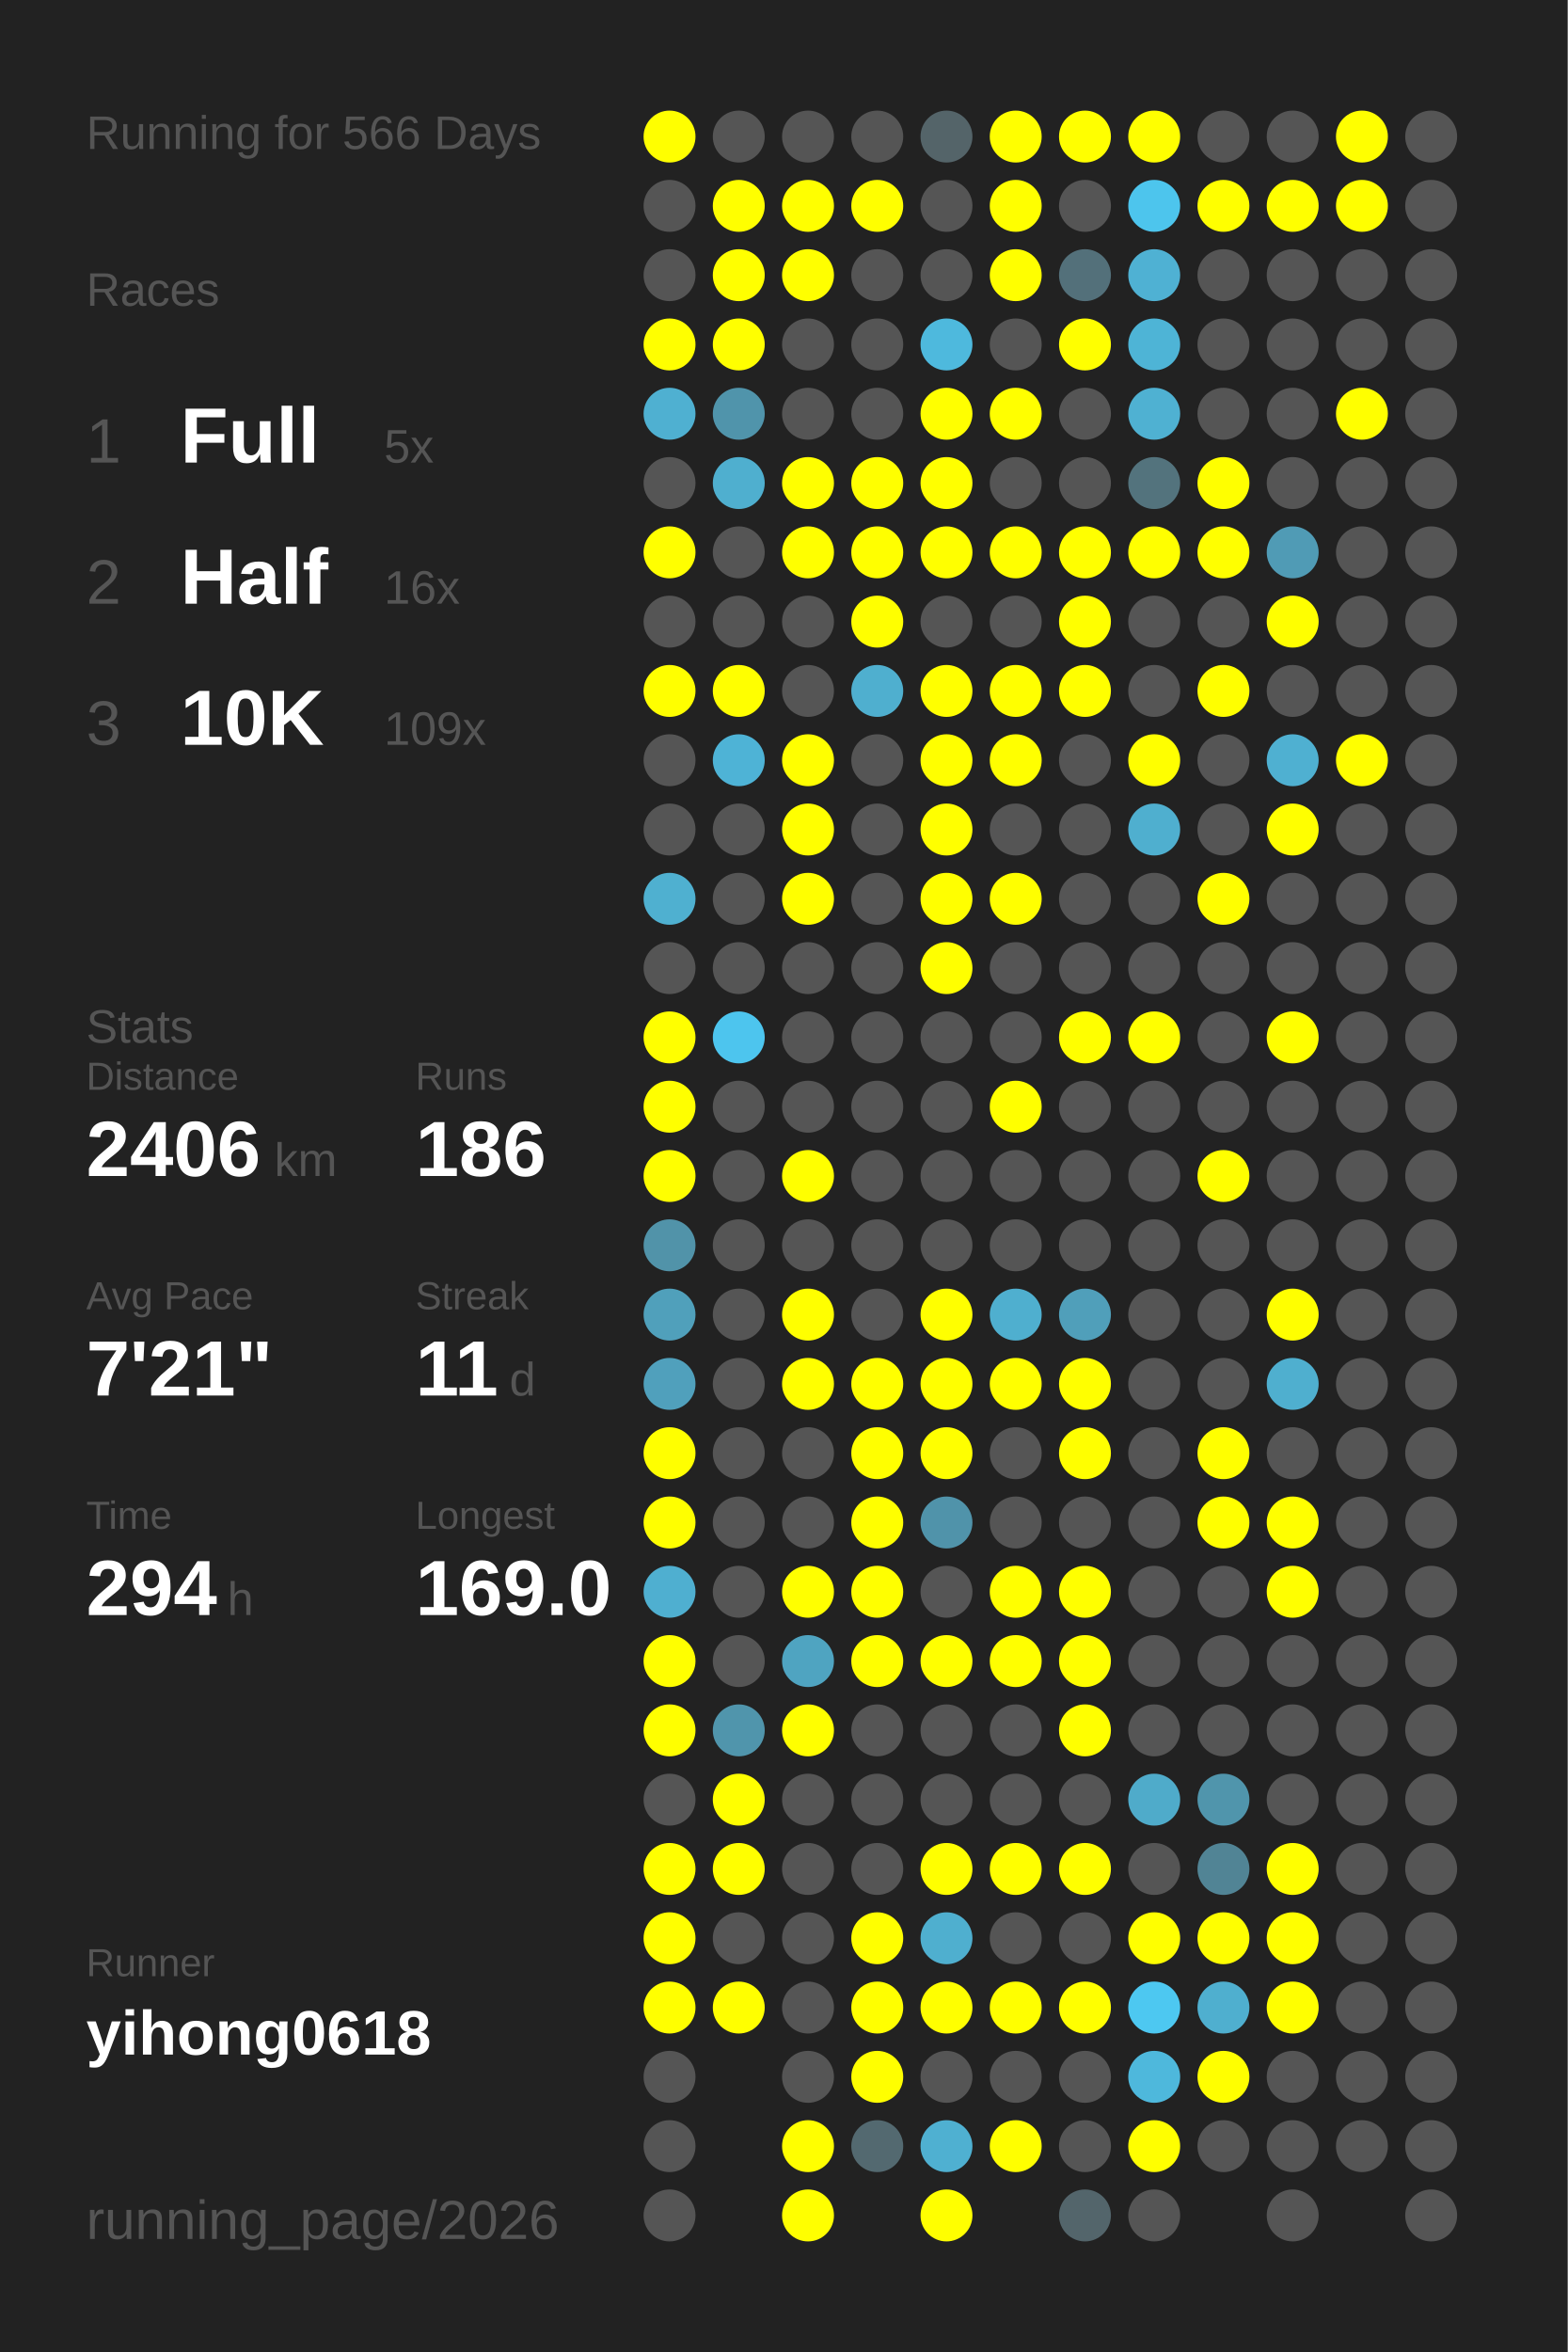
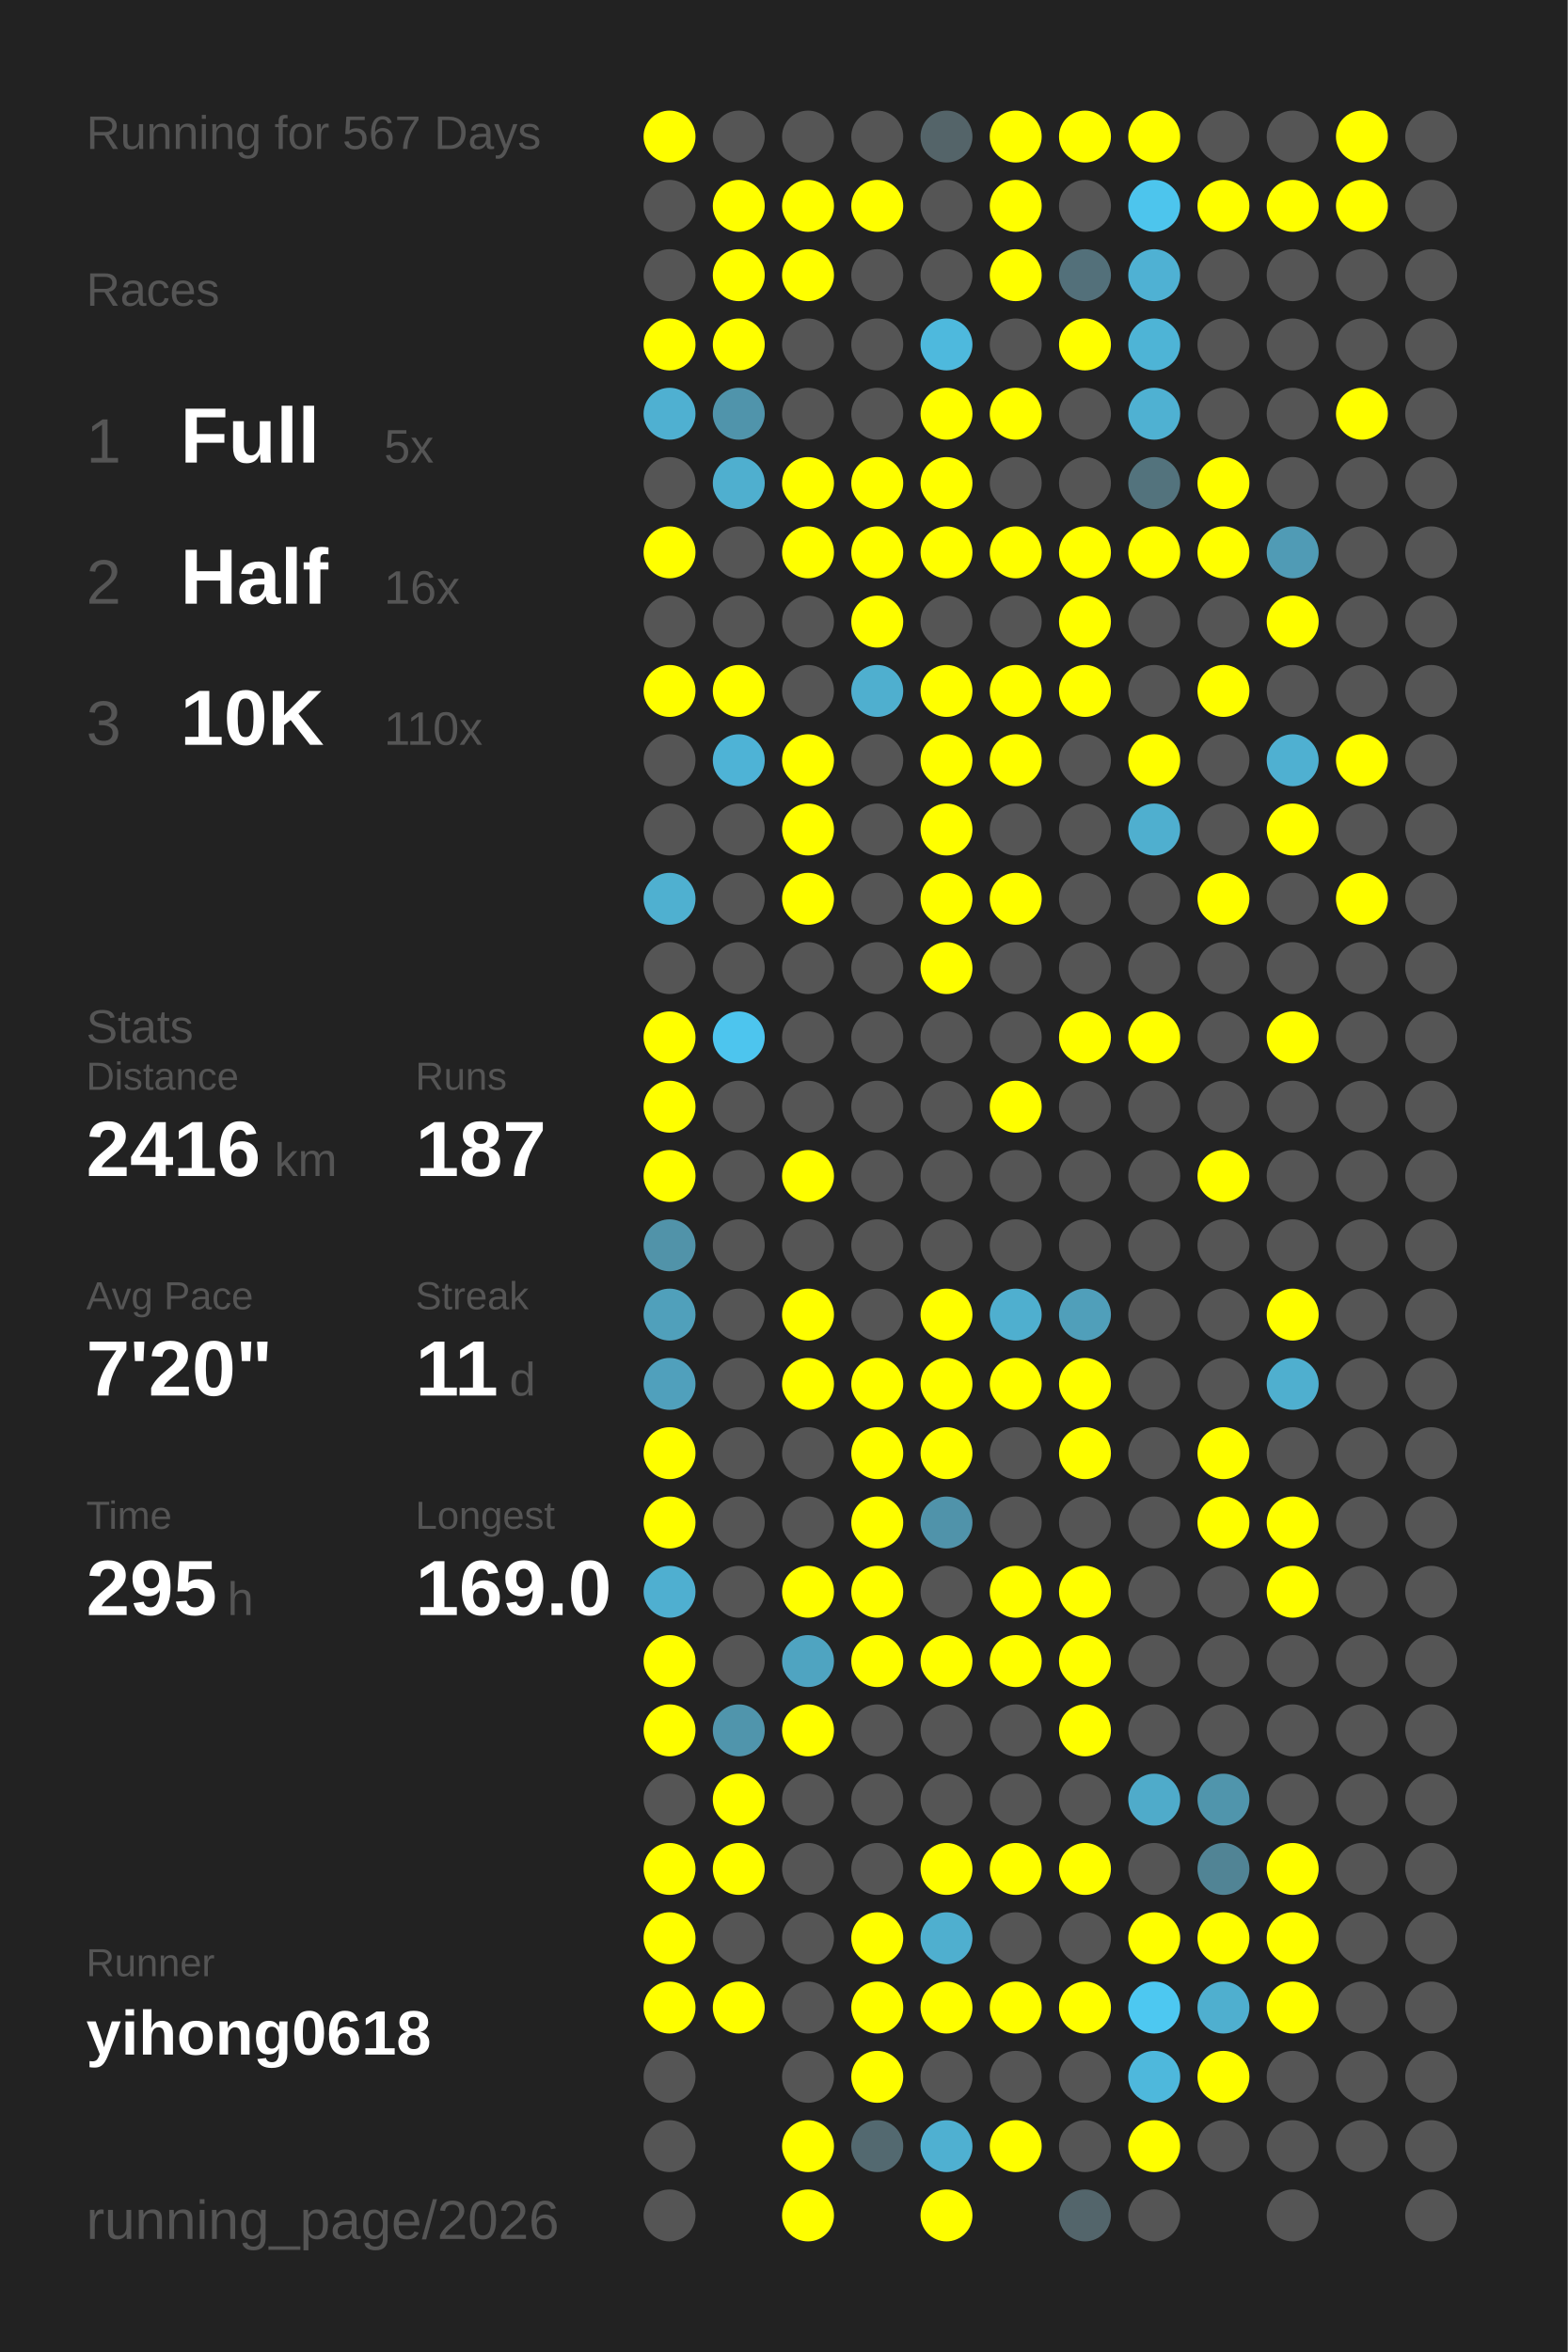
<svg xmlns="http://www.w3.org/2000/svg" baseProfile="full" height="300mm" version="1.1" viewBox="0,0,200,300" width="200mm">
  <defs />
  <rect fill="#222222" height="300" width="200" x="0" y="0" />
-   <text fill="#555555" style="font-size:6px; font-family:Arial;" x="11" y="19">Running for 566 Days</text>
+   <text fill="#555555" style="font-size:6px; font-family:Arial;" x="11" y="19">Running for 567 Days</text>
  <text fill="#555555" style="font-size:6px; font-family:Arial;" x="11" y="39">Races</text>
  <text fill="#555555" style="font-size:8px; font-family:Arial;" x="11" y="59">1</text>
  <text fill="#FFFFFF" style="font-size:10px; font-family:Arial; font-weight:bold;" x="23" y="59">Full</text>
  <text fill="#555555" style="font-size:6px; font-family:Arial;" x="49" y="59">5x</text>
  <text fill="#555555" style="font-size:8px; font-family:Arial;" x="11" y="77">2</text>
  <text fill="#FFFFFF" style="font-size:10px; font-family:Arial; font-weight:bold;" x="23" y="77">Half</text>
  <text fill="#555555" style="font-size:6px; font-family:Arial;" x="49" y="77">16x</text>
  <text fill="#555555" style="font-size:8px; font-family:Arial;" x="11" y="95">3</text>
  <text fill="#FFFFFF" style="font-size:10px; font-family:Arial; font-weight:bold;" x="23" y="95">10K</text>
-   <text fill="#555555" style="font-size:6px; font-family:Arial;" x="49" y="95">109x</text>
+   <text fill="#555555" style="font-size:6px; font-family:Arial;" x="49" y="95">110x</text>
  <text fill="#555555" style="font-size:6px; font-family:Arial;" x="11" y="133">Stats</text>
  <text fill="#555555" style="font-size:5px; font-family:Arial;" x="11" y="139">Distance</text>
-   <text fill="#FFFFFF" style="font-size:10px; font-family:Arial; font-weight:bold;" x="11" y="150">2406</text>
+   <text fill="#FFFFFF" style="font-size:10px; font-family:Arial; font-weight:bold;" x="11" y="150">2416</text>
  <text fill="#555555" style="font-size:6px; font-family:Arial;" x="35" y="150">km</text>
  <text fill="#555555" style="font-size:5px; font-family:Arial;" x="53" y="139">Runs</text>
-   <text fill="#FFFFFF" style="font-size:10px; font-family:Arial; font-weight:bold;" x="53" y="150">186</text>
+   <text fill="#FFFFFF" style="font-size:10px; font-family:Arial; font-weight:bold;" x="53" y="150">187</text>
  <text fill="#555555" style="font-size:5px; font-family:Arial;" x="11" y="167">Avg Pace</text>
-   <text fill="#FFFFFF" style="font-size:10px; font-family:Arial; font-weight:bold;" x="11" y="178">7'21"</text>
+   <text fill="#FFFFFF" style="font-size:10px; font-family:Arial; font-weight:bold;" x="11" y="178">7'20"</text>
  <text fill="#555555" style="font-size:5px; font-family:Arial;" x="53" y="167">Streak</text>
  <text fill="#FFFFFF" style="font-size:10px; font-family:Arial; font-weight:bold;" x="53" y="178">11</text>
  <text fill="#555555" style="font-size:6px; font-family:Arial;" x="65" y="178">d</text>
  <text fill="#555555" style="font-size:5px; font-family:Arial;" x="11" y="195">Time</text>
-   <text fill="#FFFFFF" style="font-size:10px; font-family:Arial; font-weight:bold;" x="11" y="206">294</text>
+   <text fill="#FFFFFF" style="font-size:10px; font-family:Arial; font-weight:bold;" x="11" y="206">295</text>
  <text fill="#555555" style="font-size:6px; font-family:Arial;" x="29" y="206">h</text>
  <text fill="#555555" style="font-size:5px; font-family:Arial;" x="53" y="195">Longest</text>
  <text fill="#FFFFFF" style="font-size:10px; font-family:Arial; font-weight:bold;" x="53" y="206">169.0</text>
  <text fill="#555555" style="font-size:5px; font-family:Arial;" x="11" y="252.065">Runner</text>
  <text fill="#FFFFFF" style="font-size:8px; font-family:Arial; font-weight:bold;" x="11" y="262.065">yihong0618</text>
  <text fill="#555555" style="font-size:7px; font-family:Arial;" x="11" y="285.581">running_page/2026</text>
  <circle cx="85.417" cy="17.419" fill="#FFFF00" r="3.312" />
  <circle cx="85.417" cy="26.258" fill="#555555" r="3.312" />
  <circle cx="85.417" cy="35.097" fill="#555555" r="3.312" />
  <circle cx="85.417" cy="43.935" fill="#FFFF00" r="3.312" />
  <circle cx="85.417" cy="52.774" fill="#4fb0d1" r="3.312" />
  <circle cx="85.417" cy="61.613" fill="#555555" r="3.312" />
  <circle cx="85.417" cy="70.452" fill="#FFFF00" r="3.312" />
  <circle cx="85.417" cy="79.29" fill="#555555" r="3.312" />
  <circle cx="85.417" cy="88.129" fill="#FFFF00" r="3.312" />
  <circle cx="85.417" cy="96.968" fill="#555555" r="3.312" />
  <circle cx="85.417" cy="105.806" fill="#555555" r="3.312" />
  <circle cx="85.417" cy="114.645" fill="#4fb0d0" r="3.312" />
  <circle cx="85.417" cy="123.484" fill="#555555" r="3.312" />
  <circle cx="85.417" cy="132.323" fill="#FFFF00" r="3.312" />
  <circle cx="85.417" cy="141.161" fill="#FFFF00" r="3.312" />
  <circle cx="85.417" cy="150" fill="#FFFF00" r="3.312" />
  <circle cx="85.417" cy="158.839" fill="#5193a9" r="3.312" />
  <circle cx="85.417" cy="167.677" fill="#50a0bb" r="3.312" />
  <circle cx="85.417" cy="176.516" fill="#50a0bc" r="3.312" />
  <circle cx="85.417" cy="185.355" fill="#FFFF00" r="3.312" />
  <circle cx="85.417" cy="194.194" fill="#FFFF00" r="3.312" />
  <circle cx="85.417" cy="203.032" fill="#4fafd0" r="3.312" />
  <circle cx="85.417" cy="211.871" fill="#FFFF00" r="3.312" />
  <circle cx="85.417" cy="220.71" fill="#FFFF00" r="3.312" />
  <circle cx="85.417" cy="229.548" fill="#555555" r="3.312" />
  <circle cx="85.417" cy="238.387" fill="#FFFF00" r="3.312" />
  <circle cx="85.417" cy="247.226" fill="#FFFF00" r="3.312" />
  <circle cx="85.417" cy="256.065" fill="#FFFF00" r="3.312" />
  <circle cx="85.417" cy="264.903" fill="#555555" r="3.312" />
  <circle cx="85.417" cy="273.742" fill="#555555" r="3.312" />
  <circle cx="85.417" cy="282.581" fill="#555555" r="3.312" />
  <circle cx="94.25" cy="17.419" fill="#555555" r="3.312" />
  <circle cx="94.25" cy="26.258" fill="#FFFF00" r="3.312" />
  <circle cx="94.25" cy="35.097" fill="#FFFF00" r="3.312" />
  <circle cx="94.25" cy="43.935" fill="#FFFF00" r="3.312" />
  <circle cx="94.25" cy="52.774" fill="#5094ab" r="3.312" />
  <circle cx="94.25" cy="61.613" fill="#4fafcf" r="3.312" />
  <circle cx="94.25" cy="70.452" fill="#555555" r="3.312" />
  <circle cx="94.25" cy="79.29" fill="#555555" r="3.312" />
  <circle cx="94.25" cy="88.129" fill="#FFFF00" r="3.312" />
  <circle cx="94.25" cy="96.968" fill="#4eb3d6" r="3.312" />
  <circle cx="94.25" cy="105.806" fill="#555555" r="3.312" />
  <circle cx="94.25" cy="114.645" fill="#555555" r="3.312" />
  <circle cx="94.25" cy="123.484" fill="#555555" r="3.312" />
  <circle cx="94.25" cy="132.323" fill="#4dc5ee" r="3.312" />
  <circle cx="94.25" cy="141.161" fill="#555555" r="3.312" />
  <circle cx="94.25" cy="150" fill="#555555" r="3.312" />
  <circle cx="94.25" cy="158.839" fill="#555555" r="3.312" />
  <circle cx="94.25" cy="167.677" fill="#555555" r="3.312" />
  <circle cx="94.25" cy="176.516" fill="#555555" r="3.312" />
  <circle cx="94.25" cy="185.355" fill="#555555" r="3.312" />
  <circle cx="94.25" cy="194.194" fill="#555555" r="3.312" />
  <circle cx="94.25" cy="203.032" fill="#555555" r="3.312" />
  <circle cx="94.25" cy="211.871" fill="#555555" r="3.312" />
  <circle cx="94.25" cy="220.71" fill="#5095ac" r="3.312" />
  <circle cx="94.25" cy="229.548" fill="#FFFF00" r="3.312" />
  <circle cx="94.25" cy="238.387" fill="#FFFF00" r="3.312" />
  <circle cx="94.25" cy="247.226" fill="#555555" r="3.312" />
  <circle cx="94.25" cy="256.065" fill="#FFFF00" r="3.312" />
  <circle cx="103.083" cy="17.419" fill="#555555" r="3.312" />
  <circle cx="103.083" cy="26.258" fill="#FFFF00" r="3.312" />
  <circle cx="103.083" cy="35.097" fill="#FFFF00" r="3.312" />
  <circle cx="103.083" cy="43.935" fill="#555555" r="3.312" />
  <circle cx="103.083" cy="52.774" fill="#555555" r="3.312" />
  <circle cx="103.083" cy="61.613" fill="#FFFF00" r="3.312" />
  <circle cx="103.083" cy="70.452" fill="#FFFF00" r="3.312" />
  <circle cx="103.083" cy="79.29" fill="#555555" r="3.312" />
  <circle cx="103.083" cy="88.129" fill="#555555" r="3.312" />
  <circle cx="103.083" cy="96.968" fill="#FFFF00" r="3.312" />
  <circle cx="103.083" cy="105.806" fill="#FFFF00" r="3.312" />
  <circle cx="103.083" cy="114.645" fill="#FFFF00" r="3.312" />
  <circle cx="103.083" cy="123.484" fill="#555555" r="3.312" />
  <circle cx="103.083" cy="132.323" fill="#555555" r="3.312" />
  <circle cx="103.083" cy="141.161" fill="#555555" r="3.312" />
  <circle cx="103.083" cy="150" fill="#FFFF00" r="3.312" />
  <circle cx="103.083" cy="158.839" fill="#555555" r="3.312" />
  <circle cx="103.083" cy="167.677" fill="#FFFF00" r="3.312" />
  <circle cx="103.083" cy="176.516" fill="#FFFF00" r="3.312" />
  <circle cx="103.083" cy="185.355" fill="#555555" r="3.312" />
  <circle cx="103.083" cy="194.194" fill="#555555" r="3.312" />
  <circle cx="103.083" cy="203.032" fill="#FFFF00" r="3.312" />
  <circle cx="103.083" cy="211.871" fill="#4fa4c1" r="3.312" />
  <circle cx="103.083" cy="220.71" fill="#FFFF00" r="3.312" />
  <circle cx="103.083" cy="229.548" fill="#555555" r="3.312" />
  <circle cx="103.083" cy="238.387" fill="#555555" r="3.312" />
  <circle cx="103.083" cy="247.226" fill="#555555" r="3.312" />
  <circle cx="103.083" cy="256.065" fill="#555555" r="3.312" />
  <circle cx="103.083" cy="264.903" fill="#555555" r="3.312" />
  <circle cx="103.083" cy="273.742" fill="#FFFF00" r="3.312" />
  <circle cx="103.083" cy="282.581" fill="#FFFF00" r="3.312" />
  <circle cx="111.917" cy="17.419" fill="#555555" r="3.312" />
  <circle cx="111.917" cy="26.258" fill="#FFFF00" r="3.312" />
  <circle cx="111.917" cy="35.097" fill="#555555" r="3.312" />
  <circle cx="111.917" cy="43.935" fill="#555555" r="3.312" />
  <circle cx="111.917" cy="52.774" fill="#555555" r="3.312" />
  <circle cx="111.917" cy="61.613" fill="#FFFF00" r="3.312" />
  <circle cx="111.917" cy="70.452" fill="#FFFF00" r="3.312" />
  <circle cx="111.917" cy="79.29" fill="#FFFF00" r="3.312" />
  <circle cx="111.917" cy="88.129" fill="#4fafcf" r="3.312" />
  <circle cx="111.917" cy="96.968" fill="#555555" r="3.312" />
  <circle cx="111.917" cy="105.806" fill="#555555" r="3.312" />
  <circle cx="111.917" cy="114.645" fill="#555555" r="3.312" />
  <circle cx="111.917" cy="123.484" fill="#555555" r="3.312" />
  <circle cx="111.917" cy="132.323" fill="#555555" r="3.312" />
  <circle cx="111.917" cy="141.161" fill="#555555" r="3.312" />
  <circle cx="111.917" cy="150" fill="#555555" r="3.312" />
  <circle cx="111.917" cy="158.839" fill="#555555" r="3.312" />
  <circle cx="111.917" cy="167.677" fill="#555555" r="3.312" />
  <circle cx="111.917" cy="176.516" fill="#FFFF00" r="3.312" />
  <circle cx="111.917" cy="185.355" fill="#FFFF00" r="3.312" />
  <circle cx="111.917" cy="194.194" fill="#FFFF00" r="3.312" />
  <circle cx="111.917" cy="203.032" fill="#FFFF00" r="3.312" />
  <circle cx="111.917" cy="211.871" fill="#FFFF00" r="3.312" />
  <circle cx="111.917" cy="220.71" fill="#555555" r="3.312" />
  <circle cx="111.917" cy="229.548" fill="#555555" r="3.312" />
  <circle cx="111.917" cy="238.387" fill="#555555" r="3.312" />
  <circle cx="111.917" cy="247.226" fill="#FFFF00" r="3.312" />
  <circle cx="111.917" cy="256.065" fill="#FFFF00" r="3.312" />
  <circle cx="111.917" cy="264.903" fill="#FFFF00" r="3.312" />
  <circle cx="111.917" cy="273.742" fill="#536970" r="3.312" />
  <circle cx="120.75" cy="17.419" fill="#546469" r="3.312" />
  <circle cx="120.75" cy="26.258" fill="#555555" r="3.312" />
  <circle cx="120.75" cy="35.097" fill="#555555" r="3.312" />
  <circle cx="120.75" cy="43.935" fill="#4eb9dd" r="3.312" />
  <circle cx="120.75" cy="52.774" fill="#FFFF00" r="3.312" />
  <circle cx="120.75" cy="61.613" fill="#FFFF00" r="3.312" />
  <circle cx="120.75" cy="70.452" fill="#FFFF00" r="3.312" />
  <circle cx="120.75" cy="79.29" fill="#555555" r="3.312" />
  <circle cx="120.75" cy="88.129" fill="#FFFF00" r="3.312" />
  <circle cx="120.75" cy="96.968" fill="#FFFF00" r="3.312" />
  <circle cx="120.75" cy="105.806" fill="#FFFF00" r="3.312" />
  <circle cx="120.75" cy="114.645" fill="#FFFF00" r="3.312" />
  <circle cx="120.75" cy="123.484" fill="#FFFF00" r="3.312" />
  <circle cx="120.75" cy="132.323" fill="#555555" r="3.312" />
  <circle cx="120.75" cy="141.161" fill="#555555" r="3.312" />
  <circle cx="120.75" cy="150" fill="#555555" r="3.312" />
  <circle cx="120.75" cy="158.839" fill="#555555" r="3.312" />
  <circle cx="120.75" cy="167.677" fill="#FFFF00" r="3.312" />
  <circle cx="120.75" cy="176.516" fill="#FFFF00" r="3.312" />
  <circle cx="120.75" cy="185.355" fill="#FFFF00" r="3.312" />
  <circle cx="120.75" cy="194.194" fill="#5093aa" r="3.312" />
  <circle cx="120.75" cy="203.032" fill="#555555" r="3.312" />
  <circle cx="120.75" cy="211.871" fill="#FFFF00" r="3.312" />
  <circle cx="120.75" cy="220.71" fill="#555555" r="3.312" />
  <circle cx="120.75" cy="229.548" fill="#555555" r="3.312" />
  <circle cx="120.75" cy="238.387" fill="#FFFF00" r="3.312" />
  <circle cx="120.75" cy="247.226" fill="#4fafcf" r="3.312" />
  <circle cx="120.75" cy="256.065" fill="#FFFF00" r="3.312" />
  <circle cx="120.75" cy="264.903" fill="#555555" r="3.312" />
  <circle cx="120.75" cy="273.742" fill="#4fb0d1" r="3.312" />
  <circle cx="120.75" cy="282.581" fill="#FFFF00" r="3.312" />
  <circle cx="129.583" cy="17.419" fill="#FFFF00" r="3.312" />
  <circle cx="129.583" cy="26.258" fill="#FFFF00" r="3.312" />
  <circle cx="129.583" cy="35.097" fill="#FFFF00" r="3.312" />
  <circle cx="129.583" cy="43.935" fill="#555555" r="3.312" />
  <circle cx="129.583" cy="52.774" fill="#FFFF00" r="3.312" />
  <circle cx="129.583" cy="61.613" fill="#555555" r="3.312" />
  <circle cx="129.583" cy="70.452" fill="#FFFF00" r="3.312" />
  <circle cx="129.583" cy="79.29" fill="#555555" r="3.312" />
  <circle cx="129.583" cy="88.129" fill="#FFFF00" r="3.312" />
  <circle cx="129.583" cy="96.968" fill="#FFFF00" r="3.312" />
  <circle cx="129.583" cy="105.806" fill="#555555" r="3.312" />
  <circle cx="129.583" cy="114.645" fill="#FFFF00" r="3.312" />
  <circle cx="129.583" cy="123.484" fill="#555555" r="3.312" />
  <circle cx="129.583" cy="132.323" fill="#555555" r="3.312" />
  <circle cx="129.583" cy="141.161" fill="#FFFF00" r="3.312" />
  <circle cx="129.583" cy="150" fill="#555555" r="3.312" />
  <circle cx="129.583" cy="158.839" fill="#555555" r="3.312" />
  <circle cx="129.583" cy="167.677" fill="#4fafcf" r="3.312" />
  <circle cx="129.583" cy="176.516" fill="#FFFF00" r="3.312" />
  <circle cx="129.583" cy="185.355" fill="#555555" r="3.312" />
  <circle cx="129.583" cy="194.194" fill="#555555" r="3.312" />
  <circle cx="129.583" cy="203.032" fill="#FFFF00" r="3.312" />
  <circle cx="129.583" cy="211.871" fill="#FFFF00" r="3.312" />
  <circle cx="129.583" cy="220.71" fill="#555555" r="3.312" />
  <circle cx="129.583" cy="229.548" fill="#555555" r="3.312" />
  <circle cx="129.583" cy="238.387" fill="#FFFF00" r="3.312" />
  <circle cx="129.583" cy="247.226" fill="#555555" r="3.312" />
  <circle cx="129.583" cy="256.065" fill="#FFFF00" r="3.312" />
  <circle cx="129.583" cy="264.903" fill="#555555" r="3.312" />
  <circle cx="129.583" cy="273.742" fill="#FFFF00" r="3.312" />
  <circle cx="138.417" cy="17.419" fill="#FFFF00" r="3.312" />
  <circle cx="138.417" cy="26.258" fill="#555555" r="3.312" />
  <circle cx="138.417" cy="35.097" fill="#53707a" r="3.312" />
  <circle cx="138.417" cy="43.935" fill="#FFFF00" r="3.312" />
  <circle cx="138.417" cy="52.774" fill="#555555" r="3.312" />
  <circle cx="138.417" cy="61.613" fill="#555555" r="3.312" />
  <circle cx="138.417" cy="70.452" fill="#FFFF00" r="3.312" />
  <circle cx="138.417" cy="79.29" fill="#FFFF00" r="3.312" />
  <circle cx="138.417" cy="88.129" fill="#FFFF00" r="3.312" />
  <circle cx="138.417" cy="96.968" fill="#555555" r="3.312" />
  <circle cx="138.417" cy="105.806" fill="#555555" r="3.312" />
  <circle cx="138.417" cy="114.645" fill="#555555" r="3.312" />
  <circle cx="138.417" cy="123.484" fill="#555555" r="3.312" />
  <circle cx="138.417" cy="132.323" fill="#FFFF00" r="3.312" />
  <circle cx="138.417" cy="141.161" fill="#555555" r="3.312" />
  <circle cx="138.417" cy="150" fill="#555555" r="3.312" />
  <circle cx="138.417" cy="158.839" fill="#555555" r="3.312" />
  <circle cx="138.417" cy="167.677" fill="#509fba" r="3.312" />
  <circle cx="138.417" cy="176.516" fill="#FFFF00" r="3.312" />
  <circle cx="138.417" cy="185.355" fill="#FFFF00" r="3.312" />
  <circle cx="138.417" cy="194.194" fill="#555555" r="3.312" />
  <circle cx="138.417" cy="203.032" fill="#FFFF00" r="3.312" />
  <circle cx="138.417" cy="211.871" fill="#FFFF00" r="3.312" />
  <circle cx="138.417" cy="220.71" fill="#FFFF00" r="3.312" />
  <circle cx="138.417" cy="229.548" fill="#555555" r="3.312" />
  <circle cx="138.417" cy="238.387" fill="#FFFF00" r="3.312" />
  <circle cx="138.417" cy="247.226" fill="#555555" r="3.312" />
  <circle cx="138.417" cy="256.065" fill="#FFFF00" r="3.312" />
  <circle cx="138.417" cy="264.903" fill="#555555" r="3.312" />
  <circle cx="138.417" cy="273.742" fill="#555555" r="3.312" />
  <circle cx="138.417" cy="282.581" fill="#53656b" r="3.312" />
  <circle cx="147.25" cy="17.419" fill="#FFFF00" r="3.312" />
  <circle cx="147.25" cy="26.258" fill="#4dc5ed" r="3.312" />
  <circle cx="147.25" cy="35.097" fill="#4fb1d3" r="3.312" />
  <circle cx="147.25" cy="43.935" fill="#4eb4d6" r="3.312" />
  <circle cx="147.25" cy="52.774" fill="#4fb1d2" r="3.312" />
  <circle cx="147.25" cy="61.613" fill="#53737d" r="3.312" />
  <circle cx="147.25" cy="70.452" fill="#FFFF00" r="3.312" />
  <circle cx="147.25" cy="79.29" fill="#555555" r="3.312" />
  <circle cx="147.25" cy="88.129" fill="#555555" r="3.312" />
  <circle cx="147.25" cy="96.968" fill="#FFFF00" r="3.312" />
  <circle cx="147.25" cy="105.806" fill="#4fafcf" r="3.312" />
  <circle cx="147.25" cy="114.645" fill="#555555" r="3.312" />
  <circle cx="147.25" cy="123.484" fill="#555555" r="3.312" />
  <circle cx="147.25" cy="132.323" fill="#FFFF00" r="3.312" />
  <circle cx="147.25" cy="141.161" fill="#555555" r="3.312" />
  <circle cx="147.25" cy="150" fill="#555555" r="3.312" />
  <circle cx="147.25" cy="158.839" fill="#555555" r="3.312" />
  <circle cx="147.25" cy="167.677" fill="#555555" r="3.312" />
  <circle cx="147.25" cy="176.516" fill="#555555" r="3.312" />
  <circle cx="147.25" cy="185.355" fill="#555555" r="3.312" />
  <circle cx="147.25" cy="194.194" fill="#555555" r="3.312" />
  <circle cx="147.25" cy="203.032" fill="#555555" r="3.312" />
  <circle cx="147.25" cy="211.871" fill="#555555" r="3.312" />
  <circle cx="147.25" cy="220.71" fill="#555555" r="3.312" />
  <circle cx="147.25" cy="229.548" fill="#4fabca" r="3.312" />
  <circle cx="147.25" cy="238.387" fill="#555555" r="3.312" />
  <circle cx="147.25" cy="247.226" fill="#FFFF00" r="3.312" />
  <circle cx="147.25" cy="256.065" fill="#4dc8f1" r="3.312" />
  <circle cx="147.25" cy="264.903" fill="#4eb8dc" r="3.312" />
  <circle cx="147.25" cy="273.742" fill="#FFFF00" r="3.312" />
  <circle cx="147.25" cy="282.581" fill="#555555" r="3.312" />
  <circle cx="156.083" cy="17.419" fill="#555555" r="3.312" />
  <circle cx="156.083" cy="26.258" fill="#FFFF00" r="3.312" />
  <circle cx="156.083" cy="35.097" fill="#555555" r="3.312" />
  <circle cx="156.083" cy="43.935" fill="#555555" r="3.312" />
  <circle cx="156.083" cy="52.774" fill="#555555" r="3.312" />
  <circle cx="156.083" cy="61.613" fill="#FFFF00" r="3.312" />
  <circle cx="156.083" cy="70.452" fill="#FFFF00" r="3.312" />
  <circle cx="156.083" cy="79.29" fill="#555555" r="3.312" />
  <circle cx="156.083" cy="88.129" fill="#FFFF00" r="3.312" />
  <circle cx="156.083" cy="96.968" fill="#555555" r="3.312" />
  <circle cx="156.083" cy="105.806" fill="#555555" r="3.312" />
  <circle cx="156.083" cy="114.645" fill="#FFFF00" r="3.312" />
  <circle cx="156.083" cy="123.484" fill="#555555" r="3.312" />
  <circle cx="156.083" cy="132.323" fill="#555555" r="3.312" />
  <circle cx="156.083" cy="141.161" fill="#555555" r="3.312" />
  <circle cx="156.083" cy="150" fill="#FFFF00" r="3.312" />
  <circle cx="156.083" cy="158.839" fill="#555555" r="3.312" />
  <circle cx="156.083" cy="167.677" fill="#555555" r="3.312" />
  <circle cx="156.083" cy="176.516" fill="#555555" r="3.312" />
  <circle cx="156.083" cy="185.355" fill="#FFFF00" r="3.312" />
  <circle cx="156.083" cy="194.194" fill="#FFFF00" r="3.312" />
  <circle cx="156.083" cy="203.032" fill="#555555" r="3.312" />
  <circle cx="156.083" cy="211.871" fill="#555555" r="3.312" />
  <circle cx="156.083" cy="220.71" fill="#555555" r="3.312" />
  <circle cx="156.083" cy="229.548" fill="#5095ac" r="3.312" />
  <circle cx="156.083" cy="238.387" fill="#518495" r="3.312" />
  <circle cx="156.083" cy="247.226" fill="#FFFF00" r="3.312" />
  <circle cx="156.083" cy="256.065" fill="#4fafcf" r="3.312" />
  <circle cx="156.083" cy="264.903" fill="#FFFF00" r="3.312" />
  <circle cx="156.083" cy="273.742" fill="#555555" r="3.312" />
  <circle cx="164.917" cy="17.419" fill="#555555" r="3.312" />
  <circle cx="164.917" cy="26.258" fill="#FFFF00" r="3.312" />
  <circle cx="164.917" cy="35.097" fill="#555555" r="3.312" />
  <circle cx="164.917" cy="43.935" fill="#555555" r="3.312" />
  <circle cx="164.917" cy="52.774" fill="#555555" r="3.312" />
  <circle cx="164.917" cy="61.613" fill="#555555" r="3.312" />
  <circle cx="164.917" cy="70.452" fill="#509bb5" r="3.312" />
  <circle cx="164.917" cy="79.29" fill="#FFFF00" r="3.312" />
  <circle cx="164.917" cy="88.129" fill="#555555" r="3.312" />
  <circle cx="164.917" cy="96.968" fill="#4fb0d1" r="3.312" />
  <circle cx="164.917" cy="105.806" fill="#FFFF00" r="3.312" />
  <circle cx="164.917" cy="114.645" fill="#555555" r="3.312" />
  <circle cx="164.917" cy="123.484" fill="#555555" r="3.312" />
  <circle cx="164.917" cy="132.323" fill="#FFFF00" r="3.312" />
  <circle cx="164.917" cy="141.161" fill="#555555" r="3.312" />
  <circle cx="164.917" cy="150" fill="#555555" r="3.312" />
  <circle cx="164.917" cy="158.839" fill="#555555" r="3.312" />
  <circle cx="164.917" cy="167.677" fill="#FFFF00" r="3.312" />
  <circle cx="164.917" cy="176.516" fill="#4fafcf" r="3.312" />
  <circle cx="164.917" cy="185.355" fill="#555555" r="3.312" />
  <circle cx="164.917" cy="194.194" fill="#FFFF00" r="3.312" />
  <circle cx="164.917" cy="203.032" fill="#FFFF00" r="3.312" />
  <circle cx="164.917" cy="211.871" fill="#555555" r="3.312" />
  <circle cx="164.917" cy="220.71" fill="#555555" r="3.312" />
  <circle cx="164.917" cy="229.548" fill="#555555" r="3.312" />
  <circle cx="164.917" cy="238.387" fill="#FFFF00" r="3.312" />
  <circle cx="164.917" cy="247.226" fill="#FFFF00" r="3.312" />
  <circle cx="164.917" cy="256.065" fill="#FFFF00" r="3.312" />
  <circle cx="164.917" cy="264.903" fill="#555555" r="3.312" />
  <circle cx="164.917" cy="273.742" fill="#555555" r="3.312" />
  <circle cx="164.917" cy="282.581" fill="#555555" r="3.312" />
  <circle cx="173.75" cy="17.419" fill="#FFFF00" r="3.312" />
  <circle cx="173.75" cy="26.258" fill="#FFFF00" r="3.312" />
  <circle cx="173.75" cy="35.097" fill="#555555" r="3.312" />
  <circle cx="173.75" cy="43.935" fill="#555555" r="3.312" />
  <circle cx="173.75" cy="52.774" fill="#FFFF00" r="3.312" />
  <circle cx="173.75" cy="61.613" fill="#555555" r="3.312" />
  <circle cx="173.75" cy="70.452" fill="#555555" r="3.312" />
  <circle cx="173.75" cy="79.29" fill="#555555" r="3.312" />
  <circle cx="173.75" cy="88.129" fill="#555555" r="3.312" />
  <circle cx="173.75" cy="96.968" fill="#FFFF00" r="3.312" />
  <circle cx="173.75" cy="105.806" fill="#555555" r="3.312" />
-   <circle cx="173.75" cy="114.645" fill="#555555" r="3.312" />
+   <circle cx="173.75" cy="114.645" fill="#FFFF00" r="3.312" />
  <circle cx="173.75" cy="123.484" fill="#555555" r="3.312" />
  <circle cx="173.75" cy="132.323" fill="#555555" r="3.312" />
  <circle cx="173.75" cy="141.161" fill="#555555" r="3.312" />
  <circle cx="173.75" cy="150" fill="#555555" r="3.312" />
  <circle cx="173.75" cy="158.839" fill="#555555" r="3.312" />
  <circle cx="173.75" cy="167.677" fill="#555555" r="3.312" />
  <circle cx="173.75" cy="176.516" fill="#555555" r="3.312" />
  <circle cx="173.75" cy="185.355" fill="#555555" r="3.312" />
  <circle cx="173.75" cy="194.194" fill="#555555" r="3.312" />
  <circle cx="173.75" cy="203.032" fill="#555555" r="3.312" />
  <circle cx="173.75" cy="211.871" fill="#555555" r="3.312" />
  <circle cx="173.75" cy="220.71" fill="#555555" r="3.312" />
  <circle cx="173.75" cy="229.548" fill="#555555" r="3.312" />
  <circle cx="173.75" cy="238.387" fill="#555555" r="3.312" />
  <circle cx="173.75" cy="247.226" fill="#555555" r="3.312" />
  <circle cx="173.75" cy="256.065" fill="#555555" r="3.312" />
  <circle cx="173.75" cy="264.903" fill="#555555" r="3.312" />
  <circle cx="173.75" cy="273.742" fill="#555555" r="3.312" />
  <circle cx="182.583" cy="17.419" fill="#555555" r="3.312" />
  <circle cx="182.583" cy="26.258" fill="#555555" r="3.312" />
  <circle cx="182.583" cy="35.097" fill="#555555" r="3.312" />
  <circle cx="182.583" cy="43.935" fill="#555555" r="3.312" />
  <circle cx="182.583" cy="52.774" fill="#555555" r="3.312" />
  <circle cx="182.583" cy="61.613" fill="#555555" r="3.312" />
  <circle cx="182.583" cy="70.452" fill="#555555" r="3.312" />
  <circle cx="182.583" cy="79.29" fill="#555555" r="3.312" />
  <circle cx="182.583" cy="88.129" fill="#555555" r="3.312" />
  <circle cx="182.583" cy="96.968" fill="#555555" r="3.312" />
  <circle cx="182.583" cy="105.806" fill="#555555" r="3.312" />
  <circle cx="182.583" cy="114.645" fill="#555555" r="3.312" />
  <circle cx="182.583" cy="123.484" fill="#555555" r="3.312" />
  <circle cx="182.583" cy="132.323" fill="#555555" r="3.312" />
  <circle cx="182.583" cy="141.161" fill="#555555" r="3.312" />
  <circle cx="182.583" cy="150" fill="#555555" r="3.312" />
  <circle cx="182.583" cy="158.839" fill="#555555" r="3.312" />
  <circle cx="182.583" cy="167.677" fill="#555555" r="3.312" />
  <circle cx="182.583" cy="176.516" fill="#555555" r="3.312" />
  <circle cx="182.583" cy="185.355" fill="#555555" r="3.312" />
  <circle cx="182.583" cy="194.194" fill="#555555" r="3.312" />
  <circle cx="182.583" cy="203.032" fill="#555555" r="3.312" />
  <circle cx="182.583" cy="211.871" fill="#555555" r="3.312" />
  <circle cx="182.583" cy="220.71" fill="#555555" r="3.312" />
  <circle cx="182.583" cy="229.548" fill="#555555" r="3.312" />
  <circle cx="182.583" cy="238.387" fill="#555555" r="3.312" />
  <circle cx="182.583" cy="247.226" fill="#555555" r="3.312" />
  <circle cx="182.583" cy="256.065" fill="#555555" r="3.312" />
  <circle cx="182.583" cy="264.903" fill="#555555" r="3.312" />
  <circle cx="182.583" cy="273.742" fill="#555555" r="3.312" />
  <circle cx="182.583" cy="282.581" fill="#555555" r="3.312" />
</svg>
